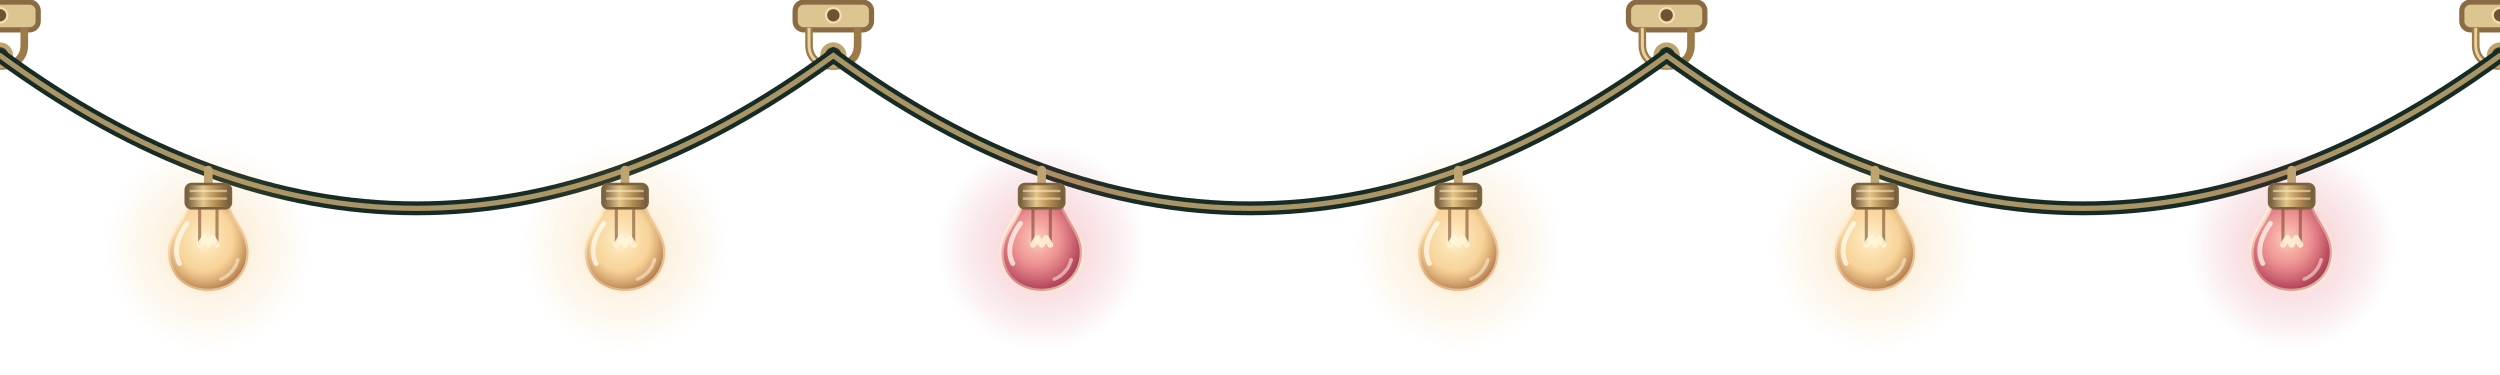
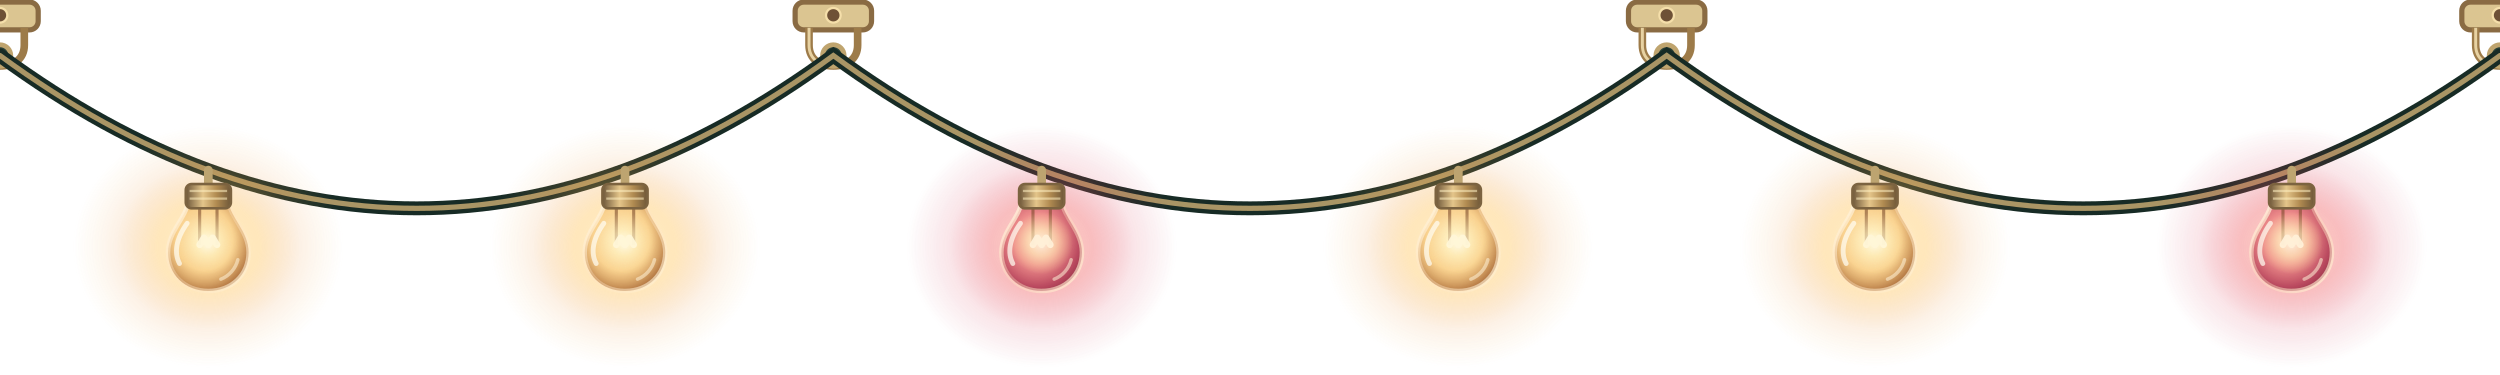
<svg xmlns="http://www.w3.org/2000/svg" width="720" height="108" viewBox="0 0 720 108" fill="none" role="presentation">
  <defs>
    <radialGradient id="warm-halo">
-       <stop offset="0" stop-color="#ffe3a0" stop-opacity=".85" />
-       <stop offset=".38" stop-color="#efb85b" stop-opacity=".37" />
+       <stop offset="0" stop-color="#fff2c0" stop-opacity=".98" />
+       <stop offset=".38" stop-color="#ffc660" stop-opacity=".62" />
+       <stop offset=".68" stop-color="#ed9a44" stop-opacity=".2" />
      <stop offset="1" stop-color="#efb85b" stop-opacity="0" />
    </radialGradient>
    <radialGradient id="cranberry-halo">
-       <stop stop-color="#ffc2a1" stop-opacity=".78" />
-       <stop offset=".42" stop-color="#e05263" stop-opacity=".37" />
+       <stop stop-color="#ffd2ae" stop-opacity=".94" />
+       <stop offset=".38" stop-color="#f16a6d" stop-opacity=".64" />
+       <stop offset=".68" stop-color="#db3d57" stop-opacity=".2" />
      <stop offset="1" stop-color="#be334f" stop-opacity="0" />
+     </radialGradient>
+     <radialGradient id="filament-light">
+       <stop stop-color="#fffef0" stop-opacity=".98" />
+       <stop offset=".42" stop-color="#fff0bb" stop-opacity=".8" />
+       <stop offset="1" stop-color="#ffe2a1" stop-opacity="0" />
    </radialGradient>
    <radialGradient id="champagne-glass" cx="45%" cy="42%" r="70%">
      <stop stop-color="#fff7d6" stop-opacity=".78" />
      <stop offset=".5" stop-color="#f4bd66" stop-opacity=".54" />
      <stop offset=".82" stop-color="#ae6d35" stop-opacity=".85" />
      <stop offset="1" stop-color="#71482e" />
    </radialGradient>
    <radialGradient id="cranberry-glass" cx="44%" cy="42%" r="70%">
      <stop stop-color="#ffcbb3" stop-opacity=".8" />
      <stop offset=".4" stop-color="#e87575" stop-opacity=".7" />
      <stop offset=".75" stop-color="#b53e56" stop-opacity=".9" />
      <stop offset="1" stop-color="#84263c" />
    </radialGradient>
    <linearGradient id="glass-rim" x1="0" y1="0" x2="1" y2="1">
      <stop stop-color="#fff8e4" stop-opacity=".94" />
      <stop offset=".48" stop-color="#ffe3c0" stop-opacity=".33" />
      <stop offset="1" stop-color="#fff2d6" stop-opacity=".76" />
    </linearGradient>
    <linearGradient id="brass-cap">
      <stop stop-color="#6d5639" />
      <stop offset=".38" stop-color="#e4c58a" />
      <stop offset=".68" stop-color="#b18b51" />
      <stop offset="1" stop-color="#6e5738" />
    </linearGradient>
  </defs>
  <g data-anchor="1" transform="translate(0 0)">
    <rect x="-11" y="0.6" width="22" height="8" rx="2.5" fill="#dbc591" stroke="#8a6b43" stroke-width="1.5" />
    <path d="M-7 8v5c0 4 3 6 7 6s7-2 7-6V8" fill="none" stroke="#9d7b49" stroke-width="2.2" />
    <path d="M-7 8v5c0 4 3 6 7 6" fill="none" stroke="#efdbac" stroke-width=".85" opacity=".9" />
    <circle cx="0" cy="4.4" r="2.1" fill="#6e5136" stroke="#f5dfaa" stroke-width=".65" />
    <circle cx="0" cy="16" r="3.1" fill="#294037" stroke="#bfa46e" stroke-width="1.4" />
  </g>
  <g data-anchor="2" transform="translate(240 0)">
    <rect x="-11" y="0.6" width="22" height="8" rx="2.5" fill="#dbc591" stroke="#8a6b43" stroke-width="1.5" />
    <path d="M-7 8v5c0 4 3 6 7 6s7-2 7-6V8" fill="none" stroke="#9d7b49" stroke-width="2.2" />
    <path d="M-7 8v5c0 4 3 6 7 6" fill="none" stroke="#efdbac" stroke-width=".85" opacity=".9" />
    <circle cx="0" cy="4.4" r="2.1" fill="#6e5136" stroke="#f5dfaa" stroke-width=".65" />
    <circle cx="0" cy="16" r="3.1" fill="#294037" stroke="#bfa46e" stroke-width="1.4" />
  </g>
  <g data-anchor="3" transform="translate(480 0)">
    <rect x="-11" y="0.6" width="22" height="8" rx="2.5" fill="#dbc591" stroke="#8a6b43" stroke-width="1.5" />
    <path d="M-7 8v5c0 4 3 6 7 6s7-2 7-6V8" fill="none" stroke="#9d7b49" stroke-width="2.2" />
    <path d="M-7 8v5c0 4 3 6 7 6" fill="none" stroke="#efdbac" stroke-width=".85" opacity=".9" />
    <circle cx="0" cy="4.4" r="2.1" fill="#6e5136" stroke="#f5dfaa" stroke-width=".65" />
    <circle cx="0" cy="16" r="3.1" fill="#294037" stroke="#bfa46e" stroke-width="1.4" />
  </g>
  <g data-anchor="4" transform="translate(720 0)">
    <rect x="-11" y="0.6" width="22" height="8" rx="2.5" fill="#dbc591" stroke="#8a6b43" stroke-width="1.5" />
    <path d="M-7 8v5c0 4 3 6 7 6s7-2 7-6V8" fill="none" stroke="#9d7b49" stroke-width="2.2" />
    <path d="M-7 8v5c0 4 3 6 7 6" fill="none" stroke="#efdbac" stroke-width=".85" opacity=".9" />
    <circle cx="0" cy="4.4" r="2.1" fill="#6e5136" stroke="#f5dfaa" stroke-width=".65" />
    <circle cx="0" cy="16" r="3.1" fill="#294037" stroke="#bfa46e" stroke-width="1.4" />
  </g>
  <path d="M0 16 Q120 104 240 16 Q360 104 480 16 Q600 104 720 16" stroke="#172b25" stroke-width="4" stroke-linecap="round" />
  <path d="M0 16 Q120 104 240 16 Q360 104 480 16 Q600 104 720 16" stroke="#bfa46e" stroke-width="1.5" stroke-linecap="round" opacity=".87" />
  <g class="lamp" data-glass="champagne" data-led="01" transform="translate(60 49)" style="--led-duration:3.8s;--led-delay:-1.3s">
-     <circle class="lamp__aura" cx="0" cy="22" r="30" fill="url(#warm-halo)" opacity=".52" />
+     <ellipse class="lamp__aura" cx="0" cy="22" rx="39" ry="35" fill="url(#warm-halo)" opacity=".68" />
    <path d="M0 0v5" stroke="#bda470" stroke-width="2.5" stroke-linecap="round" />
    <path class="lamp__glass" d="M-5.8 9h11.6c.5 4.7 5.8 8.6 5.8 14.7C11.6 30 6.8 34.8 0 34.8S-11.6 30-11.6 23.7C-11.6 17.6-6.3 13.7-5.8 9Z" fill="url(#champagne-glass)" stroke="url(#glass-rim)" stroke-width="1.3" />
    <path d="M-2.5 11v10.6M2.5 11v10.6" stroke="#794829" stroke-opacity=".58" stroke-width=".9" />
-     <path class="lamp__filament" d="M-2.5 21.5l1.25-2 1.25 2 1.25-2 1.25 2" stroke="#fff6d8" stroke-width="1.65" stroke-linecap="round" stroke-linejoin="round" opacity=".9" />
+     <circle class="lamp__core" cx="0" cy="21" r="9" fill="url(#filament-light)" opacity=".72" />
+     <path class="lamp__filament" d="M-2.5 21.5l1.25-2 1.25 2 1.25-2 1.25 2" stroke="#fff6d8" stroke-width="1.9" stroke-linecap="round" stroke-linejoin="round" opacity=".94" />
    <path d="M-6.1 15.3c-3.3 4.6-3.8 8.6-2.2 11.6" stroke="#fffdf2" stroke-opacity=".72" stroke-width="1.4" stroke-linecap="round" />
    <path d="M8.5 25.8c-.6 2.5-2.5 4.7-4.9 5.6" stroke="#fff1d6" stroke-opacity=".55" stroke-width="1" stroke-linecap="round" />
    <rect x="-6.5" y="4" width="13" height="7" rx="1.7" fill="url(#brass-cap)" stroke="#7c6340" stroke-width=".75" />
    <path d="M-5.4 6h10.8m-10.8 2.2h10.8" stroke="#fff0c3" stroke-opacity=".54" stroke-width=".65" />
  </g>
  <g class="lamp" data-glass="champagne" data-led="02" transform="translate(180 49)" style="--led-duration:4.7s;--led-delay:-3.2s">
-     <circle class="lamp__aura" cx="0" cy="22" r="30" fill="url(#warm-halo)" opacity=".52" />
+     <ellipse class="lamp__aura" cx="0" cy="22" rx="39" ry="35" fill="url(#warm-halo)" opacity=".68" />
    <path d="M0 0v5" stroke="#bda470" stroke-width="2.5" stroke-linecap="round" />
    <path class="lamp__glass" d="M-5.8 9h11.6c.5 4.7 5.8 8.6 5.8 14.7C11.6 30 6.8 34.8 0 34.8S-11.6 30-11.6 23.7C-11.6 17.6-6.3 13.7-5.8 9Z" fill="url(#champagne-glass)" stroke="url(#glass-rim)" stroke-width="1.3" />
    <path d="M-2.5 11v10.6M2.5 11v10.6" stroke="#794829" stroke-opacity=".58" stroke-width=".9" />
-     <path class="lamp__filament" d="M-2.5 21.5l1.25-2 1.25 2 1.25-2 1.25 2" stroke="#fff6d8" stroke-width="1.65" stroke-linecap="round" stroke-linejoin="round" opacity=".9" />
+     <circle class="lamp__core" cx="0" cy="21" r="9" fill="url(#filament-light)" opacity=".72" />
+     <path class="lamp__filament" d="M-2.5 21.5l1.25-2 1.25 2 1.25-2 1.25 2" stroke="#fff6d8" stroke-width="1.9" stroke-linecap="round" stroke-linejoin="round" opacity=".94" />
    <path d="M-6.1 15.3c-3.3 4.6-3.8 8.6-2.2 11.6" stroke="#fffdf2" stroke-opacity=".72" stroke-width="1.4" stroke-linecap="round" />
    <path d="M8.5 25.8c-.6 2.5-2.5 4.7-4.9 5.6" stroke="#fff1d6" stroke-opacity=".55" stroke-width="1" stroke-linecap="round" />
    <rect x="-6.5" y="4" width="13" height="7" rx="1.7" fill="url(#brass-cap)" stroke="#7c6340" stroke-width=".75" />
    <path d="M-5.4 6h10.8m-10.8 2.2h10.8" stroke="#fff0c3" stroke-opacity=".54" stroke-width=".65" />
  </g>
  <g class="lamp" data-glass="cranberry" data-led="03" transform="translate(300 49)" style="--led-duration:3.3s;--led-delay:-2.1s">
-     <circle class="lamp__aura" cx="0" cy="22" r="30" fill="url(#cranberry-halo)" opacity=".52" />
+     <ellipse class="lamp__aura" cx="0" cy="22" rx="39" ry="35" fill="url(#cranberry-halo)" opacity=".68" />
    <path d="M0 0v5" stroke="#bda470" stroke-width="2.5" stroke-linecap="round" />
    <path class="lamp__glass" d="M-5.8 9h11.6c.5 4.7 5.8 8.6 5.8 14.7C11.6 30 6.8 34.8 0 34.8S-11.6 30-11.6 23.7C-11.6 17.6-6.3 13.7-5.8 9Z" fill="url(#cranberry-glass)" stroke="url(#glass-rim)" stroke-width="1.3" />
    <path d="M-2.5 11v10.6M2.5 11v10.6" stroke="#794829" stroke-opacity=".58" stroke-width=".9" />
-     <path class="lamp__filament" d="M-2.5 21.5l1.25-2 1.25 2 1.25-2 1.25 2" stroke="#fff0d8" stroke-width="1.65" stroke-linecap="round" stroke-linejoin="round" opacity=".9" />
+     <circle class="lamp__core" cx="0" cy="21" r="9" fill="url(#filament-light)" opacity=".72" />
+     <path class="lamp__filament" d="M-2.5 21.5l1.25-2 1.25 2 1.25-2 1.25 2" stroke="#fff0d8" stroke-width="1.9" stroke-linecap="round" stroke-linejoin="round" opacity=".94" />
    <path d="M-6.1 15.3c-3.3 4.6-3.8 8.6-2.2 11.6" stroke="#fffdf2" stroke-opacity=".72" stroke-width="1.4" stroke-linecap="round" />
    <path d="M8.5 25.8c-.6 2.5-2.5 4.7-4.9 5.6" stroke="#fff1d6" stroke-opacity=".55" stroke-width="1" stroke-linecap="round" />
    <rect x="-6.5" y="4" width="13" height="7" rx="1.7" fill="url(#brass-cap)" stroke="#7c6340" stroke-width=".75" />
    <path d="M-5.4 6h10.8m-10.8 2.2h10.8" stroke="#fff0c3" stroke-opacity=".54" stroke-width=".65" />
  </g>
  <g class="lamp" data-glass="champagne" data-led="04" transform="translate(420 49)" style="--led-duration:4.2s;--led-delay:-0.6s">
-     <circle class="lamp__aura" cx="0" cy="22" r="30" fill="url(#warm-halo)" opacity=".52" />
+     <ellipse class="lamp__aura" cx="0" cy="22" rx="39" ry="35" fill="url(#warm-halo)" opacity=".68" />
    <path d="M0 0v5" stroke="#bda470" stroke-width="2.5" stroke-linecap="round" />
    <path class="lamp__glass" d="M-5.8 9h11.6c.5 4.7 5.8 8.6 5.8 14.7C11.6 30 6.8 34.8 0 34.8S-11.6 30-11.6 23.7C-11.6 17.6-6.3 13.7-5.8 9Z" fill="url(#champagne-glass)" stroke="url(#glass-rim)" stroke-width="1.3" />
    <path d="M-2.5 11v10.6M2.5 11v10.6" stroke="#794829" stroke-opacity=".58" stroke-width=".9" />
-     <path class="lamp__filament" d="M-2.5 21.5l1.25-2 1.25 2 1.25-2 1.25 2" stroke="#fff6d8" stroke-width="1.65" stroke-linecap="round" stroke-linejoin="round" opacity=".9" />
+     <circle class="lamp__core" cx="0" cy="21" r="9" fill="url(#filament-light)" opacity=".72" />
+     <path class="lamp__filament" d="M-2.5 21.5l1.25-2 1.25 2 1.25-2 1.25 2" stroke="#fff6d8" stroke-width="1.9" stroke-linecap="round" stroke-linejoin="round" opacity=".94" />
    <path d="M-6.1 15.3c-3.3 4.6-3.8 8.6-2.2 11.6" stroke="#fffdf2" stroke-opacity=".72" stroke-width="1.4" stroke-linecap="round" />
    <path d="M8.5 25.8c-.6 2.5-2.5 4.7-4.9 5.6" stroke="#fff1d6" stroke-opacity=".55" stroke-width="1" stroke-linecap="round" />
    <rect x="-6.5" y="4" width="13" height="7" rx="1.7" fill="url(#brass-cap)" stroke="#7c6340" stroke-width=".75" />
    <path d="M-5.4 6h10.8m-10.8 2.2h10.8" stroke="#fff0c3" stroke-opacity=".54" stroke-width=".65" />
  </g>
  <g class="lamp" data-glass="champagne" data-led="05" transform="translate(540 49)" style="--led-duration:3.6s;--led-delay:-2.9s">
-     <circle class="lamp__aura" cx="0" cy="22" r="30" fill="url(#warm-halo)" opacity=".52" />
+     <ellipse class="lamp__aura" cx="0" cy="22" rx="39" ry="35" fill="url(#warm-halo)" opacity=".68" />
    <path d="M0 0v5" stroke="#bda470" stroke-width="2.5" stroke-linecap="round" />
    <path class="lamp__glass" d="M-5.8 9h11.6c.5 4.7 5.8 8.6 5.8 14.7C11.6 30 6.8 34.8 0 34.8S-11.6 30-11.6 23.7C-11.6 17.6-6.3 13.7-5.8 9Z" fill="url(#champagne-glass)" stroke="url(#glass-rim)" stroke-width="1.3" />
    <path d="M-2.5 11v10.6M2.5 11v10.6" stroke="#794829" stroke-opacity=".58" stroke-width=".9" />
-     <path class="lamp__filament" d="M-2.5 21.5l1.25-2 1.25 2 1.25-2 1.25 2" stroke="#fff6d8" stroke-width="1.65" stroke-linecap="round" stroke-linejoin="round" opacity=".9" />
+     <circle class="lamp__core" cx="0" cy="21" r="9" fill="url(#filament-light)" opacity=".72" />
+     <path class="lamp__filament" d="M-2.5 21.5l1.25-2 1.25 2 1.25-2 1.25 2" stroke="#fff6d8" stroke-width="1.9" stroke-linecap="round" stroke-linejoin="round" opacity=".94" />
    <path d="M-6.1 15.3c-3.3 4.6-3.8 8.6-2.2 11.6" stroke="#fffdf2" stroke-opacity=".72" stroke-width="1.4" stroke-linecap="round" />
    <path d="M8.5 25.8c-.6 2.5-2.5 4.7-4.9 5.6" stroke="#fff1d6" stroke-opacity=".55" stroke-width="1" stroke-linecap="round" />
    <rect x="-6.5" y="4" width="13" height="7" rx="1.7" fill="url(#brass-cap)" stroke="#7c6340" stroke-width=".75" />
    <path d="M-5.4 6h10.8m-10.8 2.2h10.8" stroke="#fff0c3" stroke-opacity=".54" stroke-width=".65" />
  </g>
  <g class="lamp" data-glass="cranberry" data-led="06" transform="translate(660 49)" style="--led-duration:4.4s;--led-delay:-1.8s">
-     <circle class="lamp__aura" cx="0" cy="22" r="30" fill="url(#cranberry-halo)" opacity=".52" />
+     <ellipse class="lamp__aura" cx="0" cy="22" rx="39" ry="35" fill="url(#cranberry-halo)" opacity=".68" />
    <path d="M0 0v5" stroke="#bda470" stroke-width="2.5" stroke-linecap="round" />
    <path class="lamp__glass" d="M-5.8 9h11.6c.5 4.7 5.8 8.6 5.8 14.7C11.6 30 6.8 34.8 0 34.8S-11.6 30-11.6 23.7C-11.6 17.6-6.3 13.7-5.8 9Z" fill="url(#cranberry-glass)" stroke="url(#glass-rim)" stroke-width="1.3" />
    <path d="M-2.5 11v10.6M2.5 11v10.6" stroke="#794829" stroke-opacity=".58" stroke-width=".9" />
-     <path class="lamp__filament" d="M-2.5 21.5l1.25-2 1.25 2 1.25-2 1.25 2" stroke="#fff0d8" stroke-width="1.65" stroke-linecap="round" stroke-linejoin="round" opacity=".9" />
+     <circle class="lamp__core" cx="0" cy="21" r="9" fill="url(#filament-light)" opacity=".72" />
+     <path class="lamp__filament" d="M-2.5 21.5l1.25-2 1.25 2 1.25-2 1.25 2" stroke="#fff0d8" stroke-width="1.9" stroke-linecap="round" stroke-linejoin="round" opacity=".94" />
    <path d="M-6.1 15.3c-3.3 4.6-3.8 8.6-2.2 11.6" stroke="#fffdf2" stroke-opacity=".72" stroke-width="1.4" stroke-linecap="round" />
    <path d="M8.5 25.8c-.6 2.5-2.5 4.7-4.9 5.6" stroke="#fff1d6" stroke-opacity=".55" stroke-width="1" stroke-linecap="round" />
    <rect x="-6.5" y="4" width="13" height="7" rx="1.7" fill="url(#brass-cap)" stroke="#7c6340" stroke-width=".75" />
    <path d="M-5.4 6h10.8m-10.8 2.2h10.8" stroke="#fff0c3" stroke-opacity=".54" stroke-width=".65" />
  </g>
</svg>
